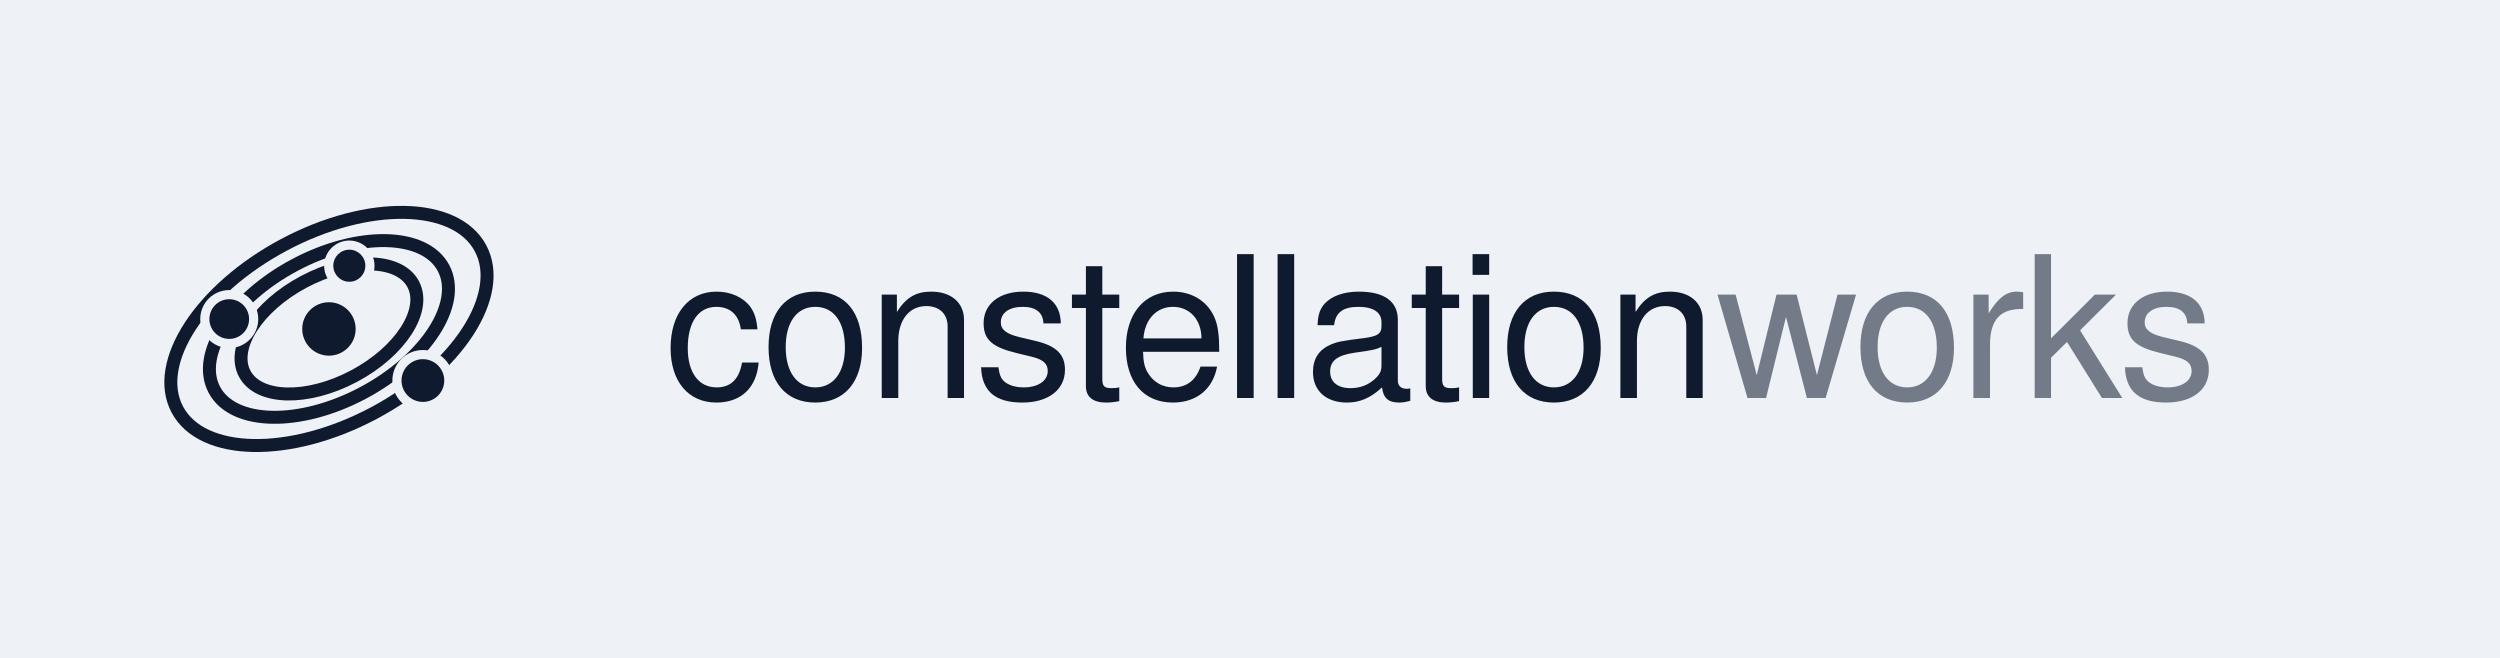
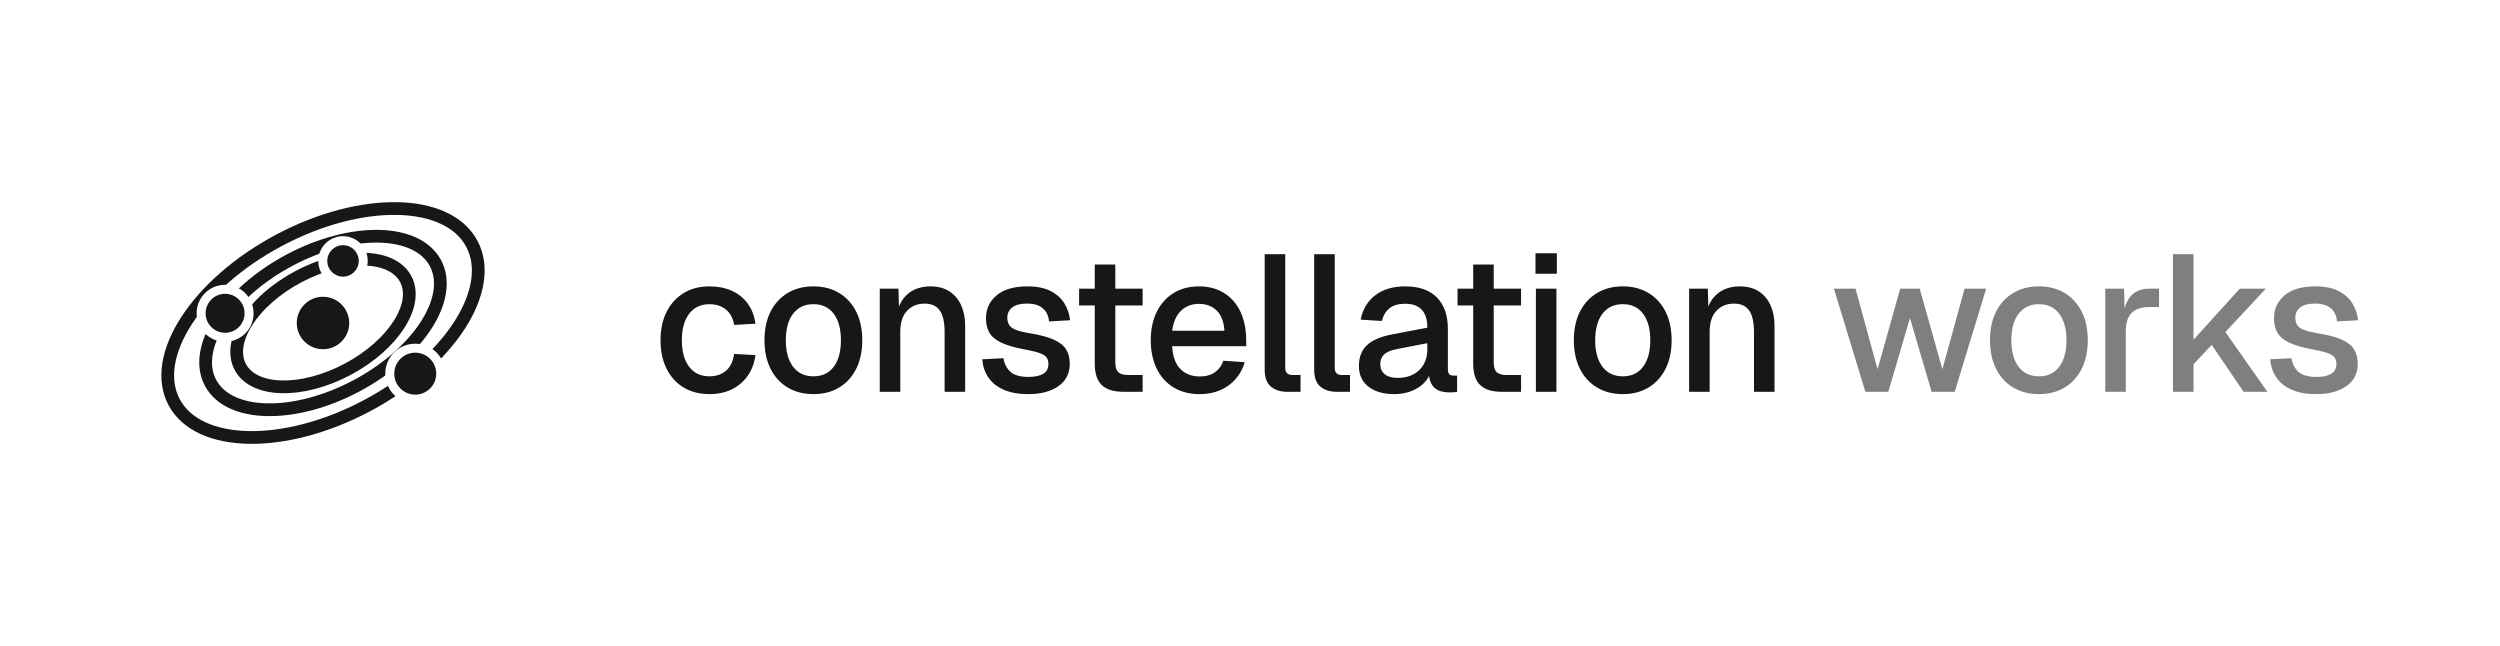
- <svg xmlns="http://www.w3.org/2000/svg" width="760" height="200" viewBox="0 0 760 200" role="img">
-   <rect width="760" height="200" fill="#EEF2F7" />
+ <svg xmlns="http://www.w3.org/2000/svg" width="774" height="200" viewBox="0 0 774 200" role="img" aria-label="constellation works">
+   <rect width="774" height="200" fill="#FFFFFF" />
  <g transform="translate(42.00 42.00) scale(1.16)">
    <mask id="k8" maskUnits="userSpaceOnUse" x="0" y="0" width="100" height="100">
      <rect width="100" height="100" fill="#fff" />
      <circle cx="50" cy="50" r="9.40" fill="#000" />
      <circle cx="55.34" cy="33.43" r="6.60" fill="#000" />
      <circle cx="23.87" cy="47.41" r="7.60" fill="#000" />
      <circle cx="74.62" cy="63.52" r="8.00" fill="#000" />
    </mask>
-     <g mask="url(#k8)" fill="none" stroke="#0F1A2E" stroke-width="3.4">
+     <g mask="url(#k8)" fill="none" stroke="#17171A" stroke-width="3.4">
      <ellipse cx="50" cy="50" rx="25" ry="14" transform="rotate(-28 50 50)" />
      <ellipse cx="50" cy="50" rx="34" ry="19" transform="rotate(-28 50 50)" />
      <ellipse cx="50" cy="50" rx="45" ry="25" transform="rotate(-28 50 50)" />
    </g>
-     <g fill="#0F1A2E">
+     <g fill="#17171A">
      <circle cx="50" cy="50" r="7.0" />
      <circle cx="55.34" cy="33.43" r="4.2" />
      <circle cx="23.87" cy="47.41" r="5.2" />
      <circle cx="74.62" cy="63.52" r="5.6" />
    </g>
  </g>
-   <text x="202" y="121" font-family="Helvetica Neue, Helvetica, Arial, sans-serif" font-size="60" font-weight="500" letter-spacing="-1" fill="#0F1A2E">constellation<tspan fill="#0F1A2E" fill-opacity="0.55"> works</tspan>
-   </text>
+   <path fill="#17171A" d="M219.66 122.02Q215.06 122.02 211.65 119.97Q208.25 117.92 206.37 114.15Q204.5 110.39 204.5 105.34Q204.5 100.29 206.37 96.56Q208.25 92.82 211.65 90.74Q215.06 88.66 219.66 88.66Q223.53 88.66 226.55 90.02Q229.58 91.38 231.48 93.96Q233.38 96.53 233.9 100.22L227.28 100.6Q226.78 97.48 224.73 95.83Q222.68 94.18 219.66 94.18Q215.62 94.18 213.36 97.14Q211.11 100.11 211.11 105.34Q211.11 110.58 213.36 113.55Q215.62 116.51 219.66 116.51Q222.69 116.51 224.75 114.79Q226.8 113.07 227.28 109.58L233.9 109.94Q233.39 113.62 231.5 116.33Q229.61 119.04 226.59 120.53Q223.56 122.02 219.66 122.02ZM251.84 122.02Q247.28 122.02 243.86 119.97Q240.43 117.92 238.55 114.15Q236.68 110.39 236.68 105.34Q236.68 100.24 238.55 96.51Q240.43 92.78 243.86 90.72Q247.28 88.66 251.84 88.66Q256.4 88.66 259.81 90.72Q263.21 92.78 265.09 96.51Q266.96 100.24 266.96 105.34Q266.96 110.39 265.09 114.15Q263.21 117.92 259.81 119.97Q256.4 122.02 251.84 122.02ZM251.84 116.51Q255.89 116.51 258.12 113.55Q260.35 110.58 260.35 105.34Q260.35 100.11 258.12 97.14Q255.89 94.17 251.84 94.17Q247.8 94.17 245.54 97.14Q243.29 100.11 243.29 105.34Q243.29 110.58 245.54 113.55Q247.8 116.51 251.84 116.51ZM272.37 121.3V89.38H278.16L278.4 97.92L277.63 97.47Q278.18 94.38 279.67 92.45Q281.17 90.51 283.32 89.58Q285.48 88.66 288 88.66Q291.6 88.66 293.99 90.24Q296.38 91.83 297.6 94.56Q298.81 97.29 298.81 100.77V121.3H292.45V102.72Q292.45 99.9 291.84 97.97Q291.24 96.03 289.87 95.01Q288.51 94 286.28 94Q282.91 94 280.82 96.23Q278.73 98.46 278.73 102.72V121.3ZM318.41 122.02Q313.77 122.02 310.68 120.63Q307.59 119.25 305.96 116.81Q304.34 114.38 304.1 111.24L310.66 110.9Q311.12 113.58 312.86 115.14Q314.61 116.69 318.42 116.69Q321.39 116.69 322.99 115.73Q324.59 114.76 324.59 112.66Q324.59 111.48 324.05 110.7Q323.51 109.92 321.93 109.34Q320.36 108.75 317.31 108.2Q312.66 107.34 310.03 106.1Q307.4 104.85 306.33 103.02Q305.26 101.19 305.26 98.57Q305.26 94.19 308.56 91.43Q311.86 88.66 318.08 88.66Q322.49 88.66 325.31 90.12Q328.12 91.59 329.57 93.98Q331.02 96.38 331.3 99.15L324.77 99.51Q324.68 98.01 323.95 96.75Q323.22 95.49 321.78 94.74Q320.34 93.99 317.96 93.99Q314.88 93.99 313.38 95.19Q311.87 96.4 311.87 98.31Q311.87 99.74 312.47 100.65Q313.06 101.56 314.55 102.14Q316.04 102.71 318.6 103.14Q323.42 103.9 326.18 105.12Q328.94 106.35 330.07 108.18Q331.2 110.01 331.2 112.61Q331.2 117.1 327.67 119.56Q324.14 122.02 318.41 122.02ZM347.81 121.3Q343.26 121.3 341.1 119.21Q338.94 117.11 338.94 112.64V81.9H345.3V112.2Q345.3 114.41 346.27 115.26Q347.23 116.1 349.22 116.1H353.76V121.3ZM334.09 94.58V89.38H353.76V94.58ZM371.41 122.02Q366.76 122.02 363.37 119.97Q359.97 117.92 358.12 114.15Q356.28 110.39 356.28 105.34Q356.28 100.29 358.12 96.56Q359.97 92.82 363.32 90.74Q366.67 88.66 371.22 88.66Q375.57 88.66 378.88 90.66Q382.18 92.66 384.01 96.44Q385.83 100.22 385.83 105.58V107.19H362.9Q363.16 111.86 365.41 114.2Q367.66 116.55 371.46 116.55Q374.3 116.55 376.15 115.24Q378.01 113.93 378.74 111.68L385.36 112.13Q384.09 116.58 380.4 119.3Q376.7 122.02 371.41 122.02ZM362.9 102.39H379.09Q378.79 98.13 376.65 96.11Q374.52 94.08 371.22 94.08Q367.84 94.08 365.65 96.2Q363.46 98.31 362.9 102.39ZM398.51 121.3Q395.37 121.3 393.46 119.68Q391.55 118.06 391.55 114.51V78.7H397.91V113.91Q397.91 115.01 398.48 115.56Q399.04 116.1 400.1 116.1H402.65V121.3ZM413.83 121.3Q410.69 121.3 408.78 119.68Q406.87 118.06 406.87 114.51V78.7H413.23V113.91Q413.23 115.01 413.8 115.56Q414.36 116.1 415.42 116.1H417.97V121.3ZM431.65 122.02Q426.69 122.02 423.7 119.73Q420.72 117.44 420.72 113.33Q420.72 109.2 423.21 106.87Q425.7 104.54 430.93 103.54L441.9 101.45Q441.9 97.73 440.17 95.88Q438.44 94.04 435.03 94.04Q431.98 94.04 430.23 95.41Q428.47 96.78 427.83 99.38L421.26 98.97Q422.17 94.19 425.76 91.43Q429.34 88.66 435.03 88.66Q441.51 88.66 444.88 92.1Q448.26 95.55 448.26 101.79V114.2Q448.26 115.37 448.67 115.83Q449.08 116.28 449.98 116.28H451.12V121.3Q450.82 121.38 450.15 121.44Q449.48 121.49 448.77 121.49Q446.7 121.49 445.24 120.82Q443.79 120.15 443.06 118.63Q442.33 117.11 442.33 114.53L442.98 114.82Q442.51 116.9 440.91 118.54Q439.32 120.18 436.91 121.1Q434.5 122.02 431.65 122.02ZM432.68 117Q435.55 117 437.61 115.89Q439.66 114.77 440.78 112.8Q441.9 110.82 441.9 108.29V106.25L432.58 108.05Q429.69 108.6 428.51 109.75Q427.33 110.9 427.33 112.73Q427.33 114.76 428.74 115.88Q430.16 117 432.68 117ZM464.97 121.3Q460.42 121.3 458.26 119.21Q456.1 117.11 456.1 112.64V81.9H462.46V112.2Q462.46 114.41 463.43 115.26Q464.39 116.1 466.38 116.1H470.92V121.3ZM451.25 94.58V89.38H470.92V94.58ZM475.51 121.3V89.38H481.87V121.3ZM475.38 84.75V78.41H482V84.75ZM502.42 122.02Q497.86 122.02 494.44 119.97Q491.01 117.92 489.13 114.15Q487.26 110.39 487.26 105.34Q487.26 100.24 489.13 96.51Q491.01 92.78 494.44 90.72Q497.86 88.66 502.42 88.66Q506.98 88.66 510.39 90.72Q513.79 92.78 515.67 96.51Q517.54 100.24 517.54 105.34Q517.54 110.39 515.67 114.15Q513.79 117.92 510.39 119.97Q506.98 122.02 502.42 122.02ZM502.42 116.51Q506.47 116.51 508.7 113.55Q510.93 110.58 510.93 105.34Q510.93 100.11 508.7 97.14Q506.47 94.17 502.42 94.17Q498.38 94.17 496.12 97.14Q493.87 100.11 493.87 105.34Q493.87 110.58 496.12 113.55Q498.38 116.51 502.42 116.51ZM522.95 121.3V89.38H528.74L528.98 97.92L528.21 97.47Q528.76 94.38 530.25 92.45Q531.75 90.51 533.9 89.58Q536.06 88.66 538.58 88.66Q542.18 88.66 544.57 90.24Q546.96 91.83 548.18 94.56Q549.39 97.29 549.39 100.77V121.3H543.03V102.72Q543.03 99.9 542.42 97.97Q541.82 96.03 540.45 95.01Q539.09 94 536.86 94Q533.49 94 531.4 96.23Q529.31 98.46 529.31 102.72V121.3Z" />
+   <path fill="#17171A" fill-opacity="0.55" d="M577.52 121.3 567.78 89.38H574.47L581.29 114.32L588.3 89.38H594.34L601.36 114.32L608.23 89.38H614.92L605.18 121.3H598.03L591.32 98.48L584.62 121.3ZM631.26 122.02Q626.7 122.02 623.28 119.97Q619.85 117.92 617.97 114.15Q616.1 110.39 616.1 105.34Q616.1 100.24 617.97 96.51Q619.85 92.78 623.28 90.72Q626.7 88.66 631.26 88.66Q635.82 88.66 639.23 90.72Q642.63 92.78 644.51 96.51Q646.38 100.24 646.38 105.34Q646.38 110.39 644.51 114.15Q642.63 117.92 639.23 119.97Q635.82 122.02 631.26 122.02ZM631.26 116.51Q635.31 116.51 637.54 113.55Q639.77 110.58 639.77 105.34Q639.77 100.11 637.54 97.14Q635.31 94.17 631.26 94.17Q627.22 94.17 624.96 97.14Q622.71 100.11 622.71 105.34Q622.71 110.58 624.96 113.55Q627.22 116.51 631.26 116.51ZM651.79 121.3V89.38H657.6L657.86 97.85L657.31 97.68Q657.97 93.34 659.98 91.36Q661.98 89.38 665.39 89.38H668.44V95.07H665.41Q662.98 95.07 661.37 95.87Q659.77 96.66 658.96 98.28Q658.15 99.9 658.15 102.47V121.3ZM672.75 121.3V78.7H679.11V105.17L693.42 89.38H701.5L688.98 102.8L701.98 121.3H694.62L684.75 106.78L679.11 112.76V121.3ZM717.17 122.02Q712.53 122.02 709.44 120.63Q706.35 119.25 704.72 116.81Q703.1 114.38 702.86 111.24L709.42 110.9Q709.88 113.58 711.62 115.14Q713.37 116.69 717.18 116.69Q720.15 116.69 721.75 115.73Q723.35 114.76 723.35 112.66Q723.35 111.48 722.81 110.7Q722.27 109.92 720.69 109.34Q719.12 108.75 716.07 108.2Q711.42 107.34 708.79 106.1Q706.16 104.85 705.09 103.02Q704.02 101.19 704.02 98.57Q704.02 94.19 707.32 91.43Q710.62 88.66 716.84 88.66Q721.25 88.66 724.07 90.12Q726.88 91.59 728.33 93.98Q729.78 96.38 730.06 99.15L723.53 99.51Q723.44 98.01 722.71 96.75Q721.98 95.49 720.54 94.74Q719.1 93.99 716.72 93.99Q713.64 93.99 712.14 95.19Q710.63 96.4 710.63 98.31Q710.63 99.74 711.23 100.65Q711.82 101.56 713.31 102.14Q714.8 102.71 717.36 103.14Q722.18 103.9 724.94 105.12Q727.7 106.35 728.83 108.18Q729.96 110.01 729.96 112.61Q729.96 117.1 726.43 119.56Q722.9 122.02 717.17 122.02Z" />
</svg>
